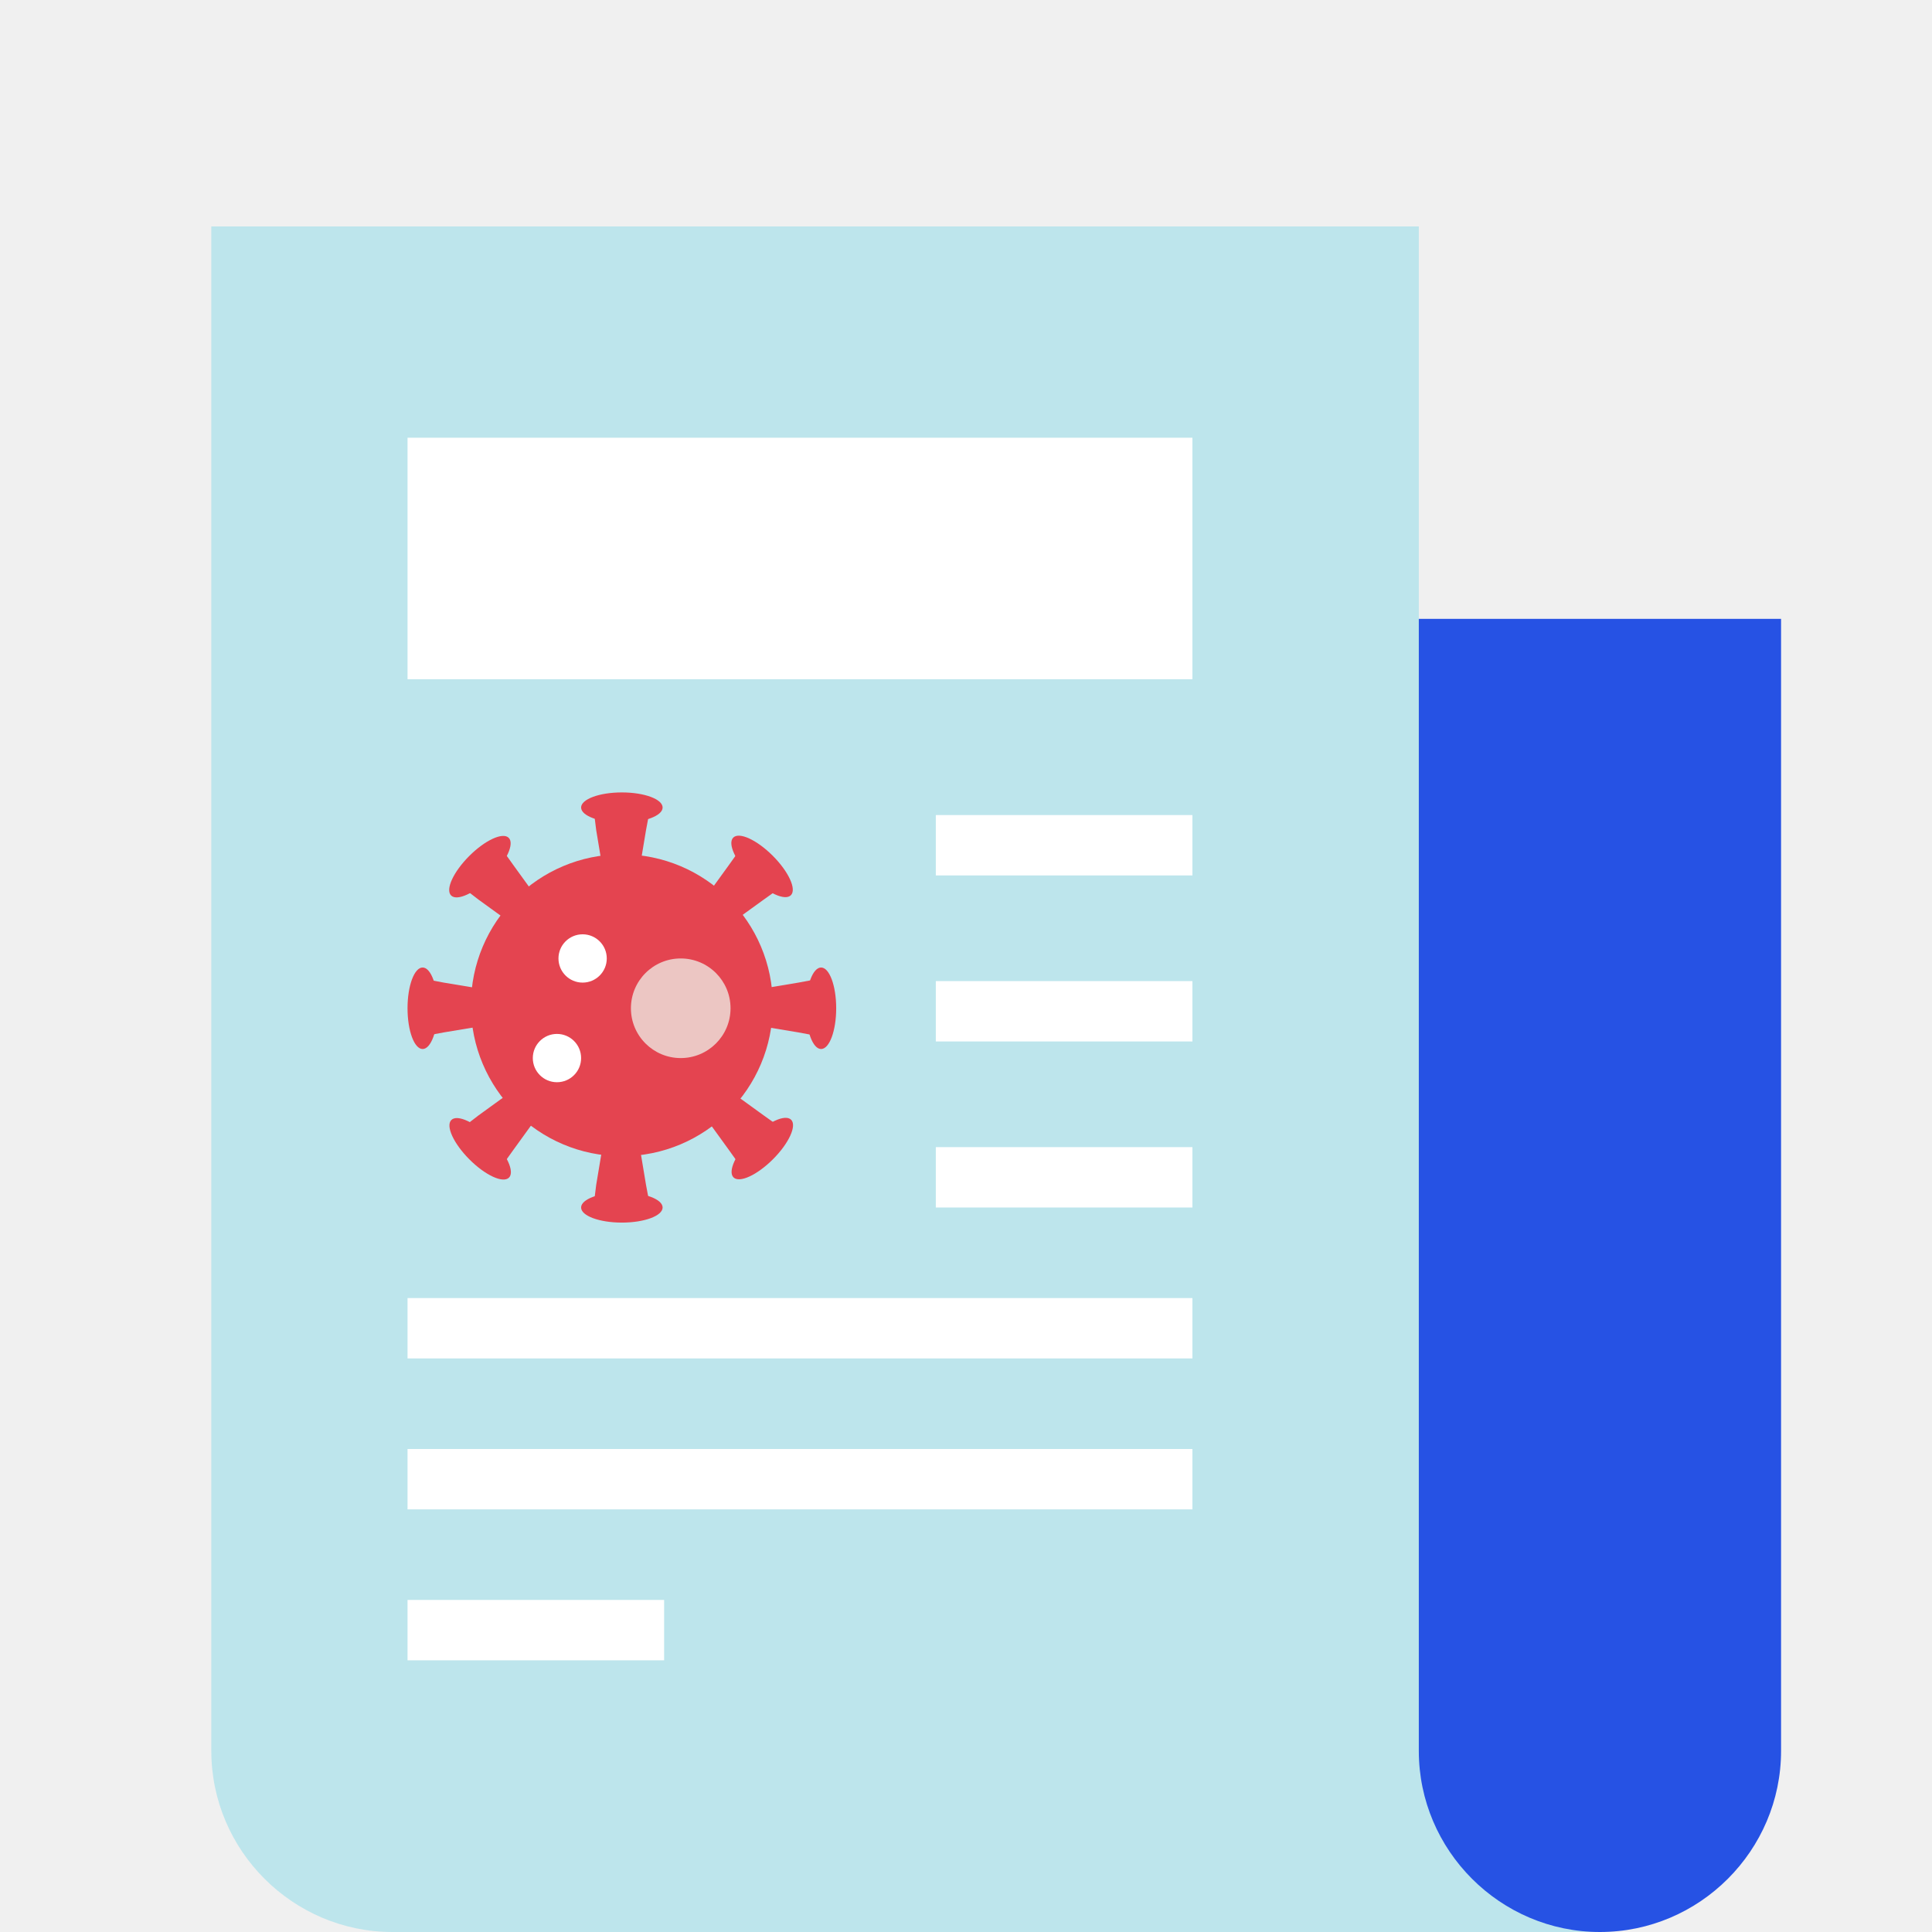
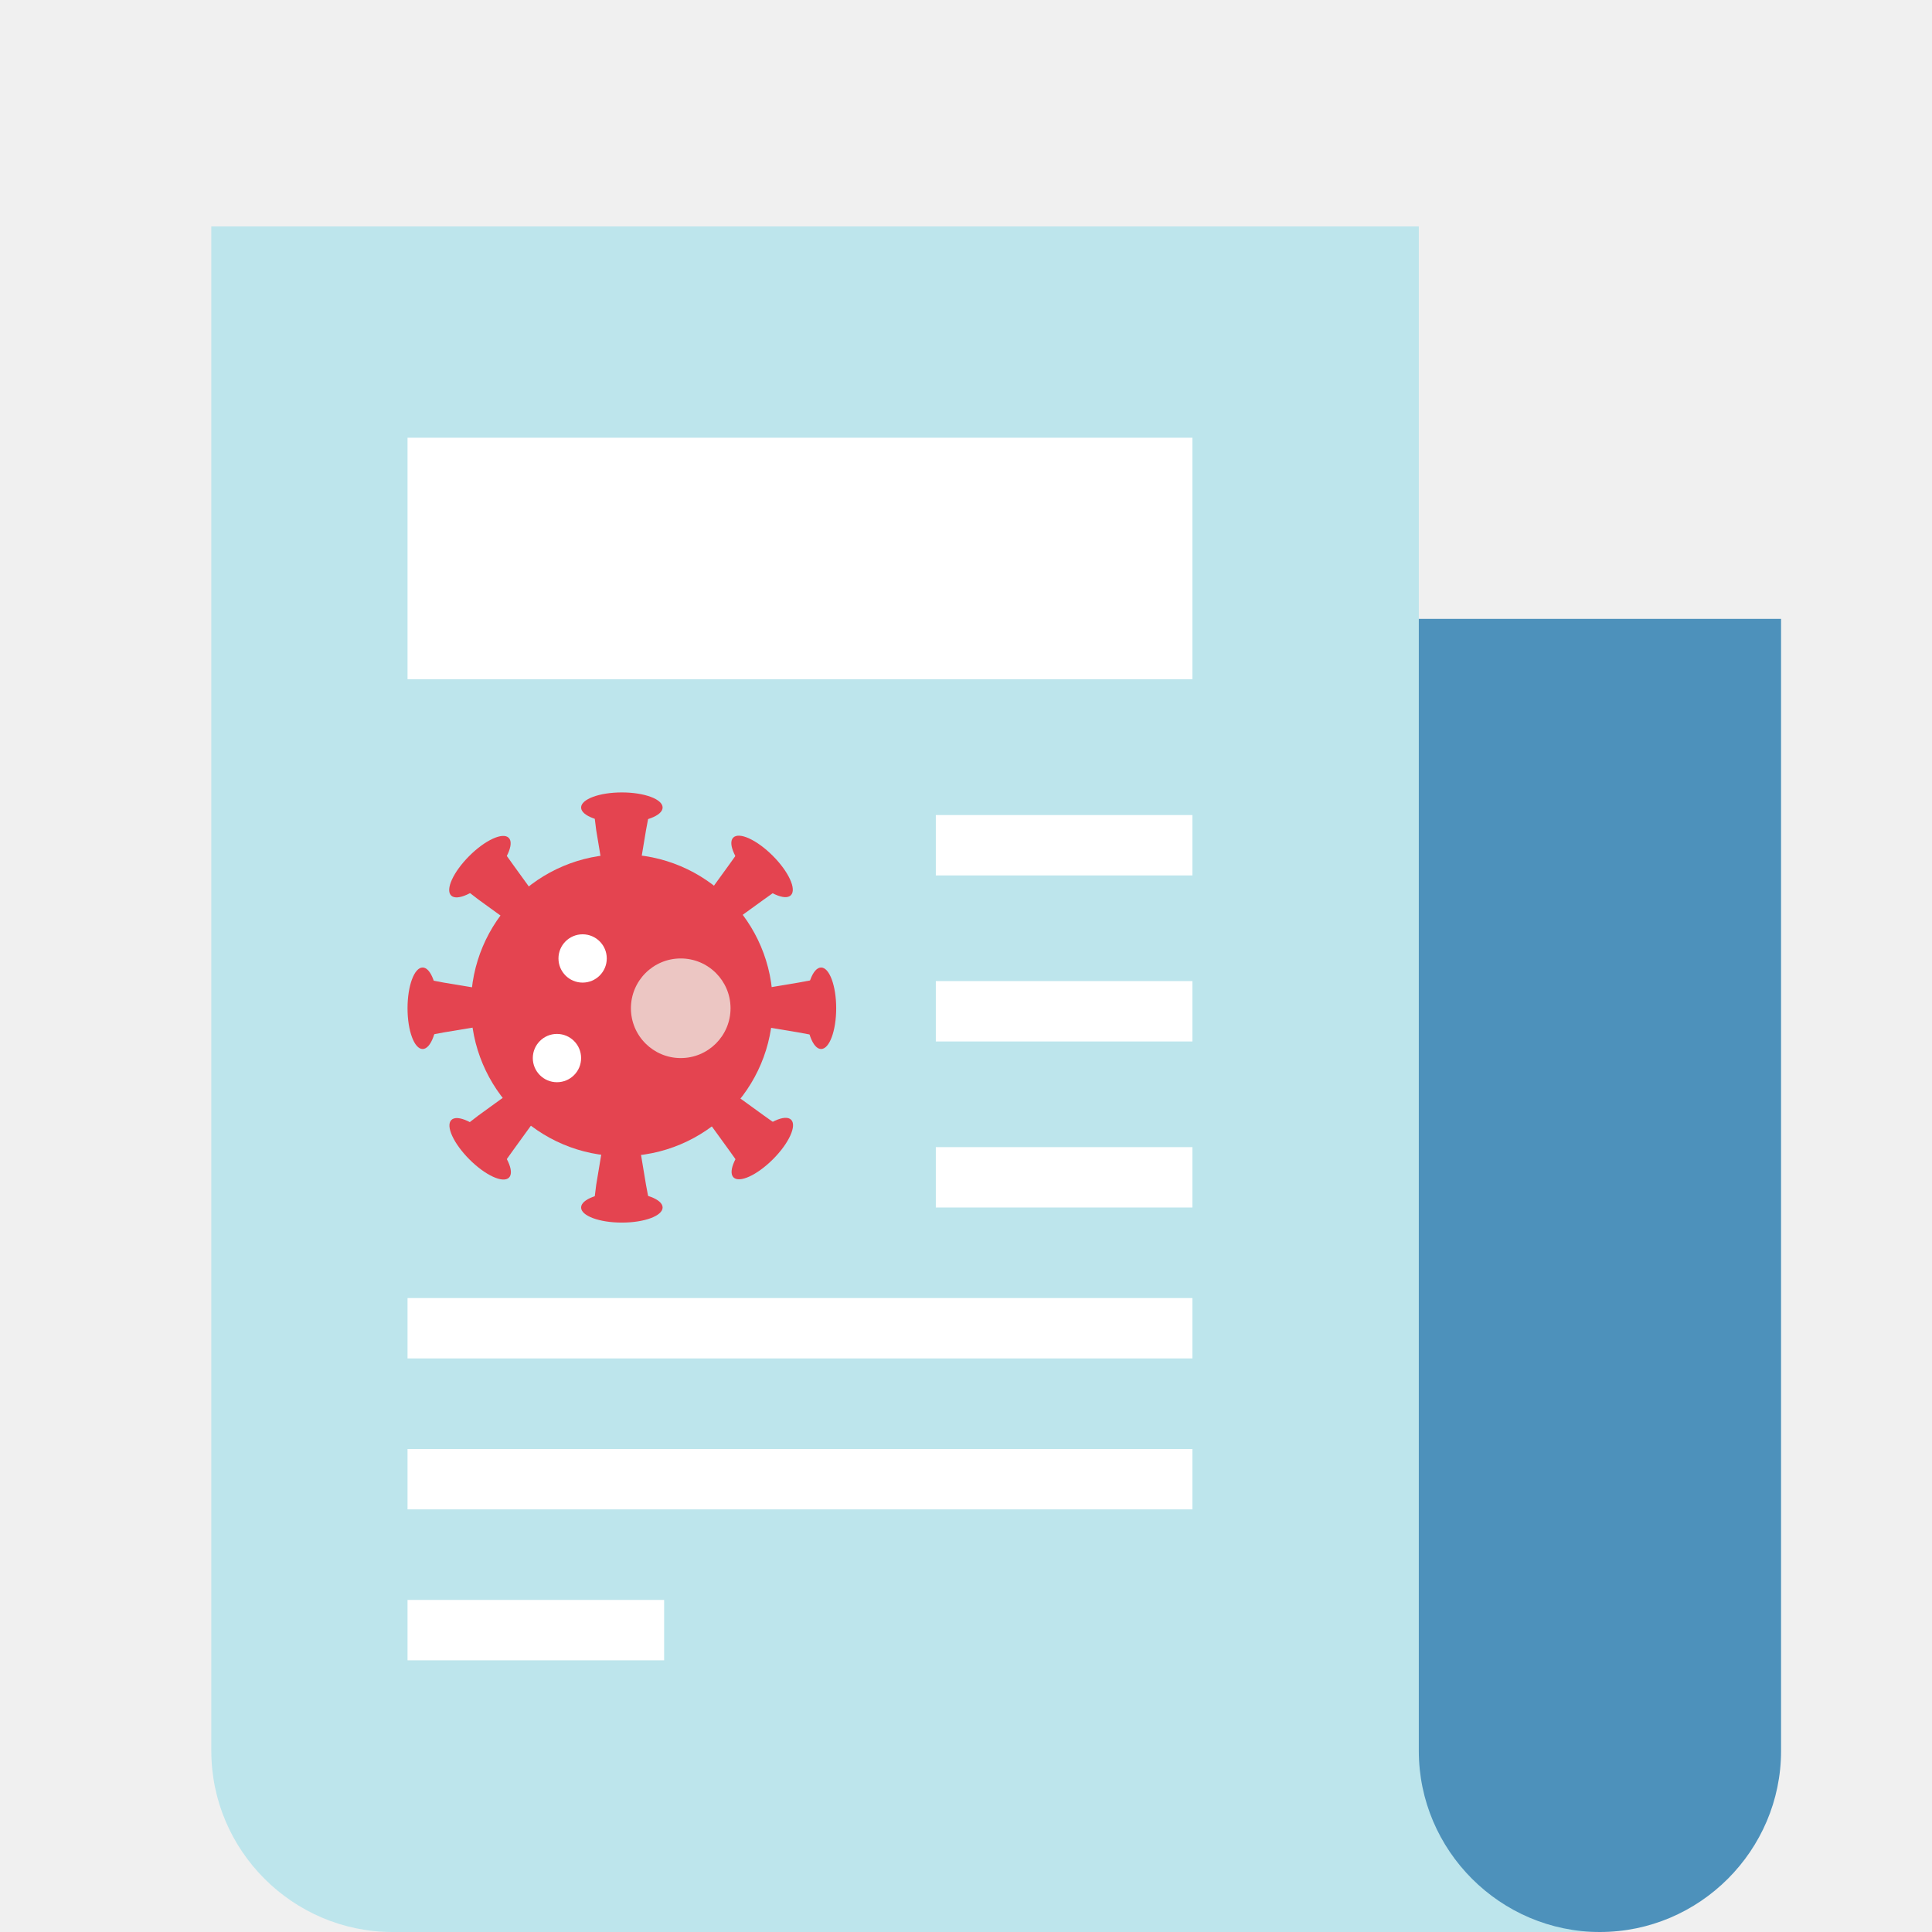
<svg xmlns="http://www.w3.org/2000/svg" id="Layer_1" style="enable-background:new 0 0 128 128;" version="1.1" viewBox="0 0 128 128" xml:space="preserve">
  <style type="text/css">
	.st0{fill:#F7F7EB;}
	.st1{fill:#FFC298;}
	.st2{fill:#E1927A;}
	.st3{fill:#DC5240;}
	.st4{fill:#892E1D;}
	.st5{fill:#AA4628;}
	.st6{fill:#6F1E14;}
	.st7{fill:#2C0412;}
	.st8{fill:#A4D877;}
	.st9{fill:#2AC06F;}
	.st10{fill:#F54045;}
	.st11{fill:#A91B35;}
- 	.st12{fill:#2652E4;}
+ 	.st12{fill:#4d91bb;}
	.st13{fill:#BDE5EC;}
	.st14{fill:#172A91;}
	.st15{fill:#F9A73D;}
	.st16{fill:#D25C2B;}
	.st17{fill:#812F4B;}
	.st18{fill:#3B0B1B;}
	.st19{fill:#FA9A31;}
	.st20{fill:#DC5F36;}
	.st21{fill:#BEECBD;}
	.st22{fill:#26E490;}
	.st23{fill:#10916A;}
	.st24{fill:#ECC6C3;}
	.st25{fill:#E44450;}
	.st26{fill:none;stroke:#E44450;stroke-width:2;stroke-linecap:round;stroke-miterlimit:10;}
	.st27{fill:url(#SVGID_1_);}
	.st28{fill:none;stroke:#BDE5EC;stroke-width:14;stroke-linecap:round;stroke-linejoin:round;stroke-miterlimit:10;}
	.st29{fill:none;stroke:#FFFFFF;stroke-width:6;stroke-linecap:round;stroke-miterlimit:10;}
	.st30{fill:none;stroke:#E44450;stroke-width:6;stroke-miterlimit:10;}
	.st31{fill:url(#SVGID_2_);}
	.st32{fill:none;stroke:#E44450;stroke-width:4;stroke-miterlimit:10;stroke-dasharray:6,4;}
	.st33{fill:none;stroke:#BDE5EC;stroke-width:4;stroke-miterlimit:10;}
	.st34{opacity:0.5;}
	.st35{fill:none;stroke:#E1927A;stroke-width:10;stroke-linecap:round;stroke-miterlimit:10;}
	.st36{fill:none;stroke:#FFFFFF;stroke-width:2;stroke-linecap:round;stroke-miterlimit:10;}
	.st37{fill:#FFFFFF;}
	.st38{fill:#C1705D;}
	.st39{fill:none;stroke:#E1927A;stroke-width:2.837;stroke-linecap:round;stroke-miterlimit:10;}
	.st40{fill:none;stroke:#ECC6C3;stroke-width:4;stroke-linecap:round;stroke-miterlimit:10;}
	.st41{fill:none;}
	.st42{fill:url(#SVGID_3_);}
	.st43{fill:none;stroke:#E44450;stroke-width:8;stroke-miterlimit:10;}
	.st44{fill:none;stroke:#BDE5EC;stroke-width:8;stroke-miterlimit:10;}
	.st45{fill:none;stroke:#FFFFFF;stroke-width:4;stroke-miterlimit:10;}
	.st46{fill:none;stroke:#BDE5EC;stroke-width:3;stroke-linecap:square;stroke-miterlimit:10;}
	.st47{fill:none;stroke:#FFFFFF;stroke-width:3;stroke-linecap:square;stroke-miterlimit:10;}
	.st48{fill:none;stroke:#E1927A;stroke-width:2.257;stroke-linecap:round;stroke-miterlimit:10;}
	.st49{fill:none;stroke:#BDE5EC;stroke-width:6;stroke-miterlimit:10;}
</style>
  <g>
    <path class="st12" d="M106,128H38V41h80v75C118,122.6,112.6,128,106,128z" />
    <path class="st13" d="M106,128H26c-6.6,0-12-5.4-12-12V15h80v101C94,122.6,99.4,128,106,128L106,128z" />
    <g>
      <circle class="st25" cx="41.2" cy="66.6" r="10" />
      <circle class="st37" cx="38.6" cy="63.5" r="1.6" />
      <circle class="st37" cx="36.9" cy="70.1" r="1.6" />
      <g>
        <polygon class="st25" points="42.8,55 42.2,58.6 42.1,59.7 40.3,59.7 40.1,58.6 39.5,55 39.3,53.4 43.1,53.4    " />
      </g>
      <ellipse class="st25" cx="41.2" cy="53.5" rx="2.7" ry="1" />
      <g>
        <polygon class="st25" points="39.5,78.5 40.1,74.9 40.3,73.8 42.1,73.8 42.2,74.9 42.8,78.5 43.1,80.1 39.3,80.1    " />
      </g>
      <ellipse class="st25" cx="41.2" cy="80" rx="2.7" ry="1" />
      <g>
        <polygon class="st25" points="52.9,68.4 49.3,67.8 48.3,67.7 48.3,65.8 49.3,65.7 52.9,65.1 54.5,64.8 54.5,68.7    " />
      </g>
      <ellipse class="st25" cx="54.4" cy="66.8" rx="1" ry="2.7" />
      <g>
        <polygon class="st25" points="29.4,65.1 33,65.7 34.1,65.8 34.1,67.7 33,67.8 29.4,68.4 27.8,68.7 27.8,64.8    " />
      </g>
      <ellipse class="st25" cx="28" cy="66.8" rx="1" ry="2.7" />
      <g>
        <polygon class="st25" points="50.6,59.6 47.7,61.7 46.8,62.4 45.5,61.1 46.2,60.2 48.3,57.3 49.3,55.9 52,58.6    " />
      </g>
      <ellipse class="st25" cx="50.5" cy="57.4" rx="1" ry="2.7" transform="matrix(0.7071 -0.7071 0.7071 0.7071 -25.8072 52.5232)" />
      <g>
        <polygon class="st25" points="31.7,73.9 34.6,71.8 35.5,71.1 36.8,72.4 36.1,73.3 34,76.2 33,77.6 30.4,74.9    " />
      </g>
      <ellipse class="st25" cx="31.8" cy="76.1" rx="1" ry="2.7" transform="matrix(0.7071 -0.7071 0.7071 0.7071 -44.4839 44.787)" />
      <g>
        <polygon class="st25" points="48.3,76.2 46.2,73.3 45.5,72.4 46.8,71.1 47.7,71.8 50.6,73.9 52,74.9 49.3,77.6    " />
      </g>
      <ellipse class="st25" cx="50.5" cy="76.1" rx="2.7" ry="1" transform="matrix(0.7071 -0.7071 0.7071 0.7071 -39.0136 57.9934)" />
      <g>
        <polygon class="st25" points="34,57.3 36.1,60.2 36.8,61.1 35.5,62.4 34.6,61.7 31.7,59.6 30.4,58.6 33,55.9    " />
      </g>
      <ellipse class="st25" cx="31.8" cy="57.4" rx="2.7" ry="1" transform="matrix(0.7071 -0.7071 0.7071 0.7071 -31.2775 39.3167)" />
      <circle class="st24" cx="45.1" cy="66.8" r="3.3" />
    </g>
    <rect class="st37" height="16" width="52" x="27" y="29" />
    <line class="st45" x1="62" x2="79" y1="56" y2="56" />
    <line class="st45" x1="62" x2="79" y1="67" y2="67" />
    <line class="st45" x1="62" x2="79" y1="78" y2="78" />
    <line class="st45" x1="27" x2="79" y1="88" y2="88" />
    <line class="st45" x1="27" x2="79" y1="98" y2="98" />
    <line class="st45" x1="27" x2="44" y1="108" y2="108" />
    <rect class="st41" height="128" width="128" />
  </g>
</svg>
